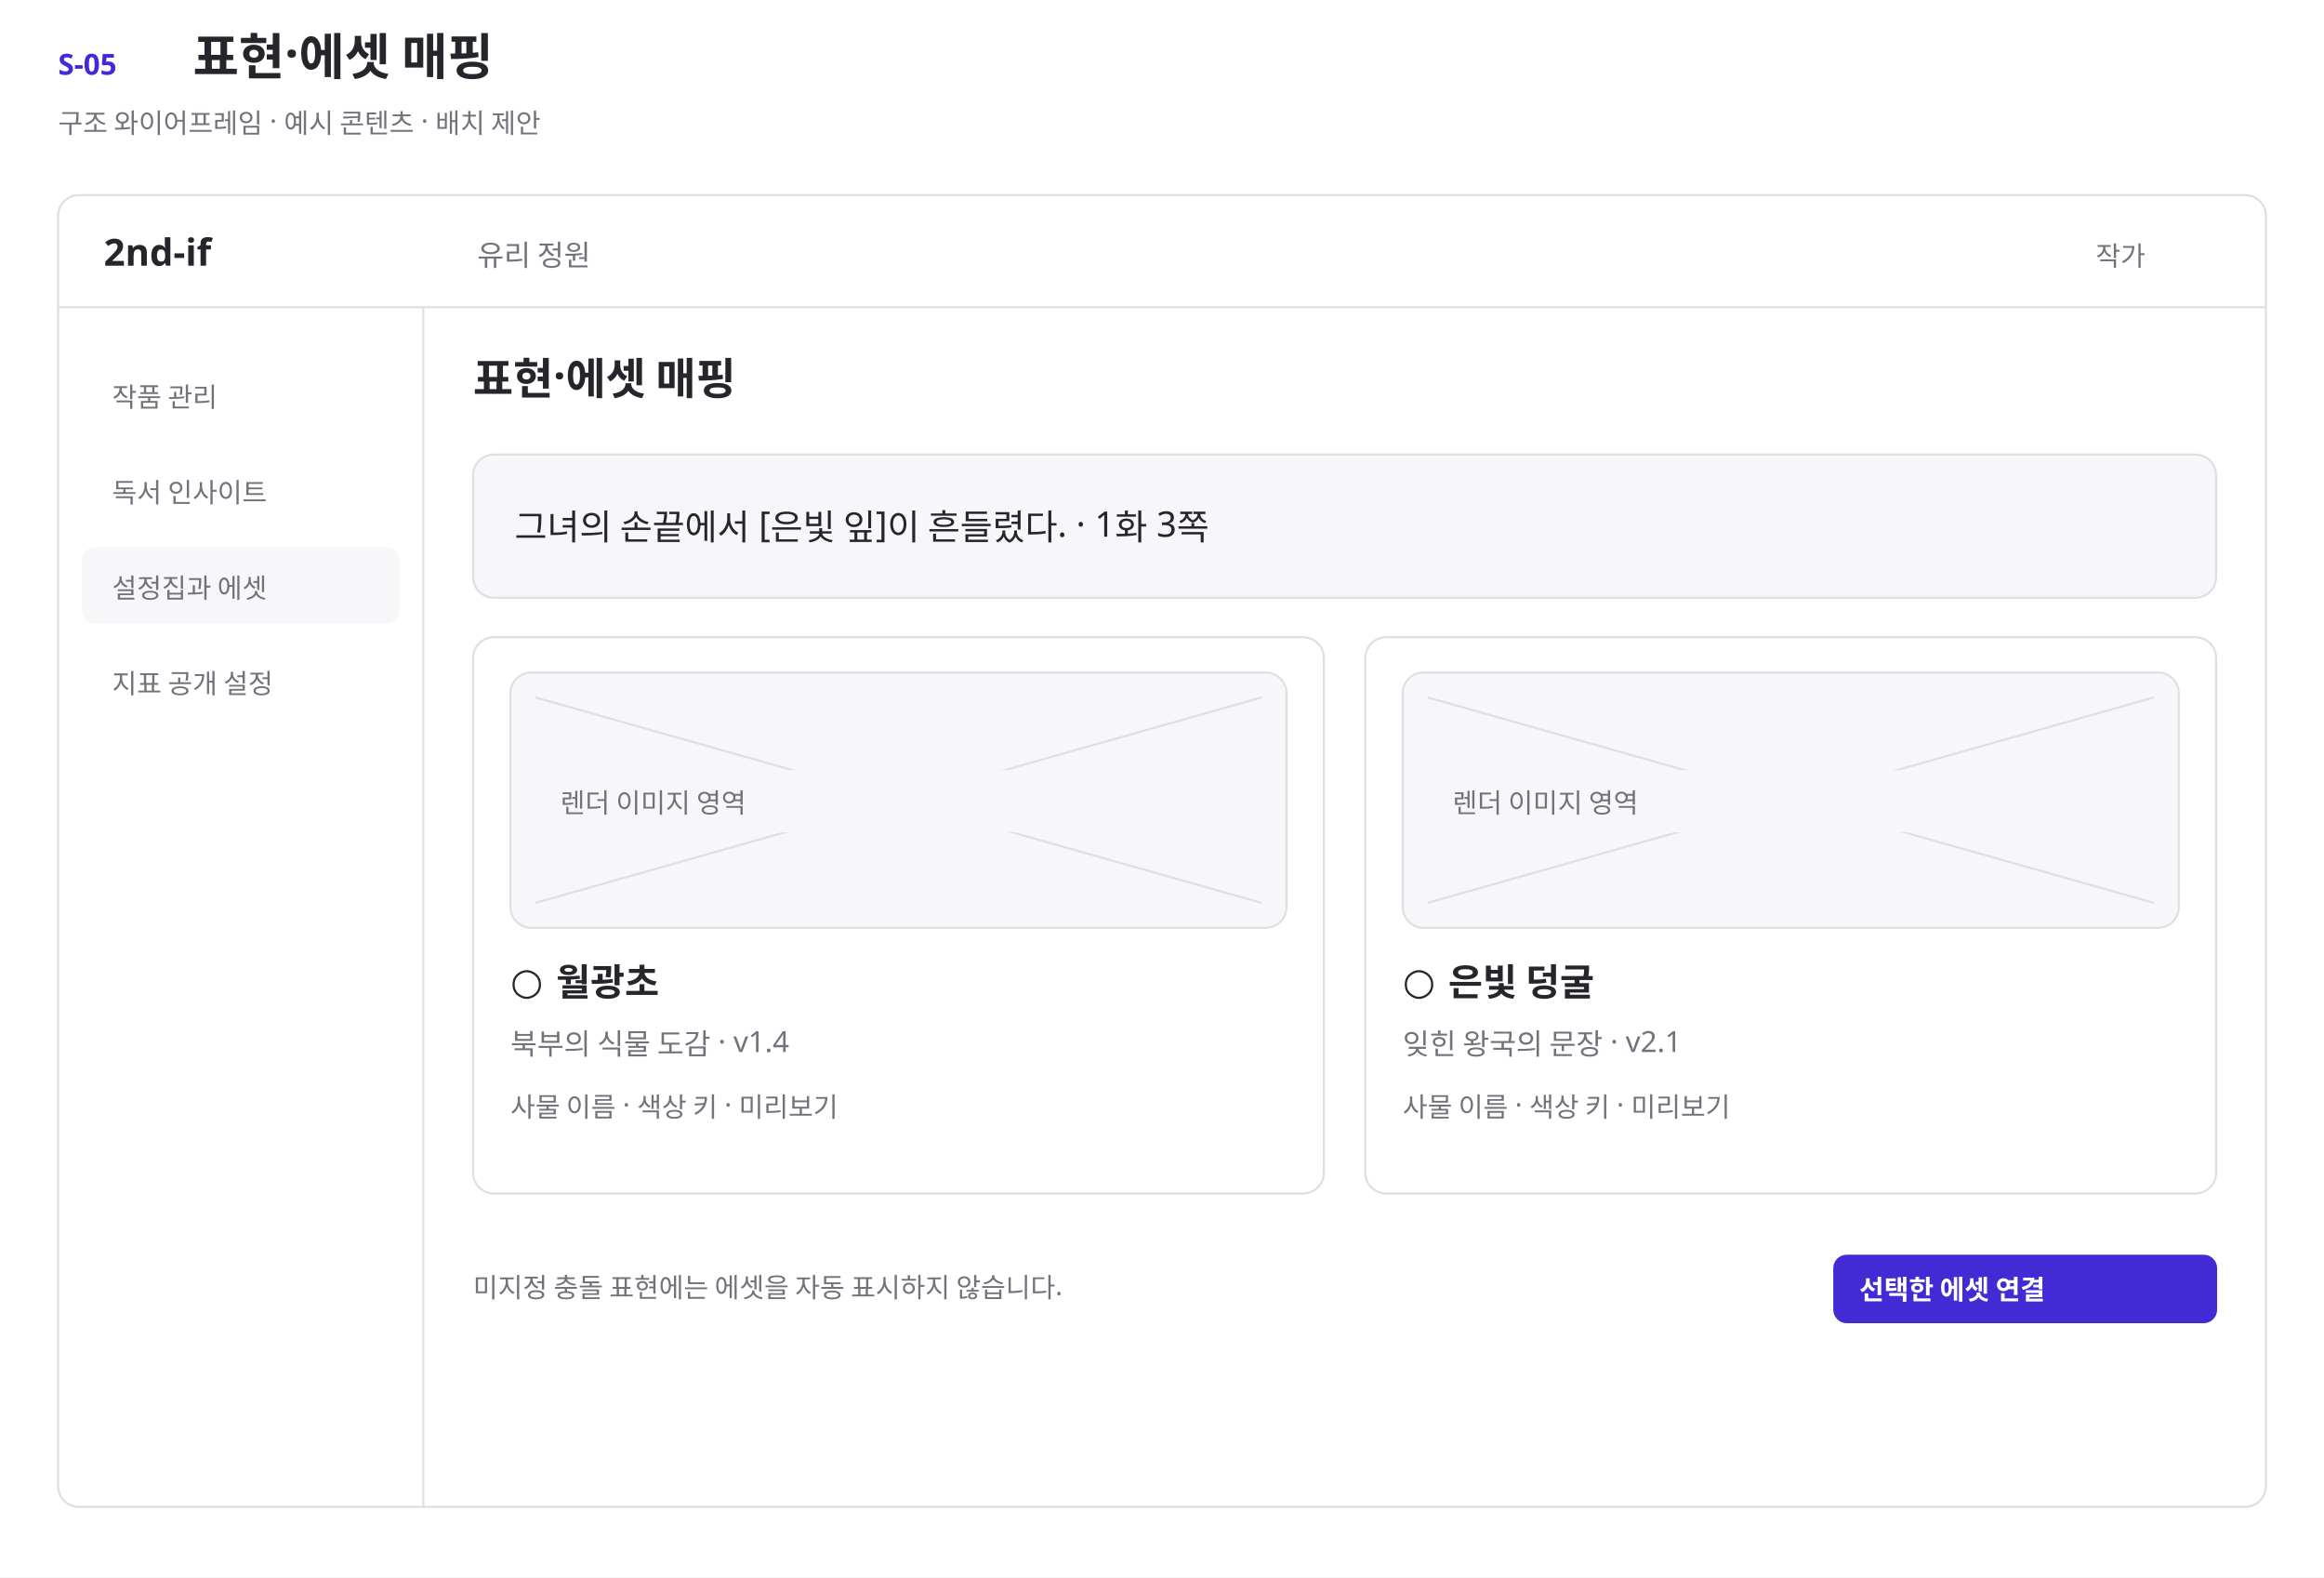
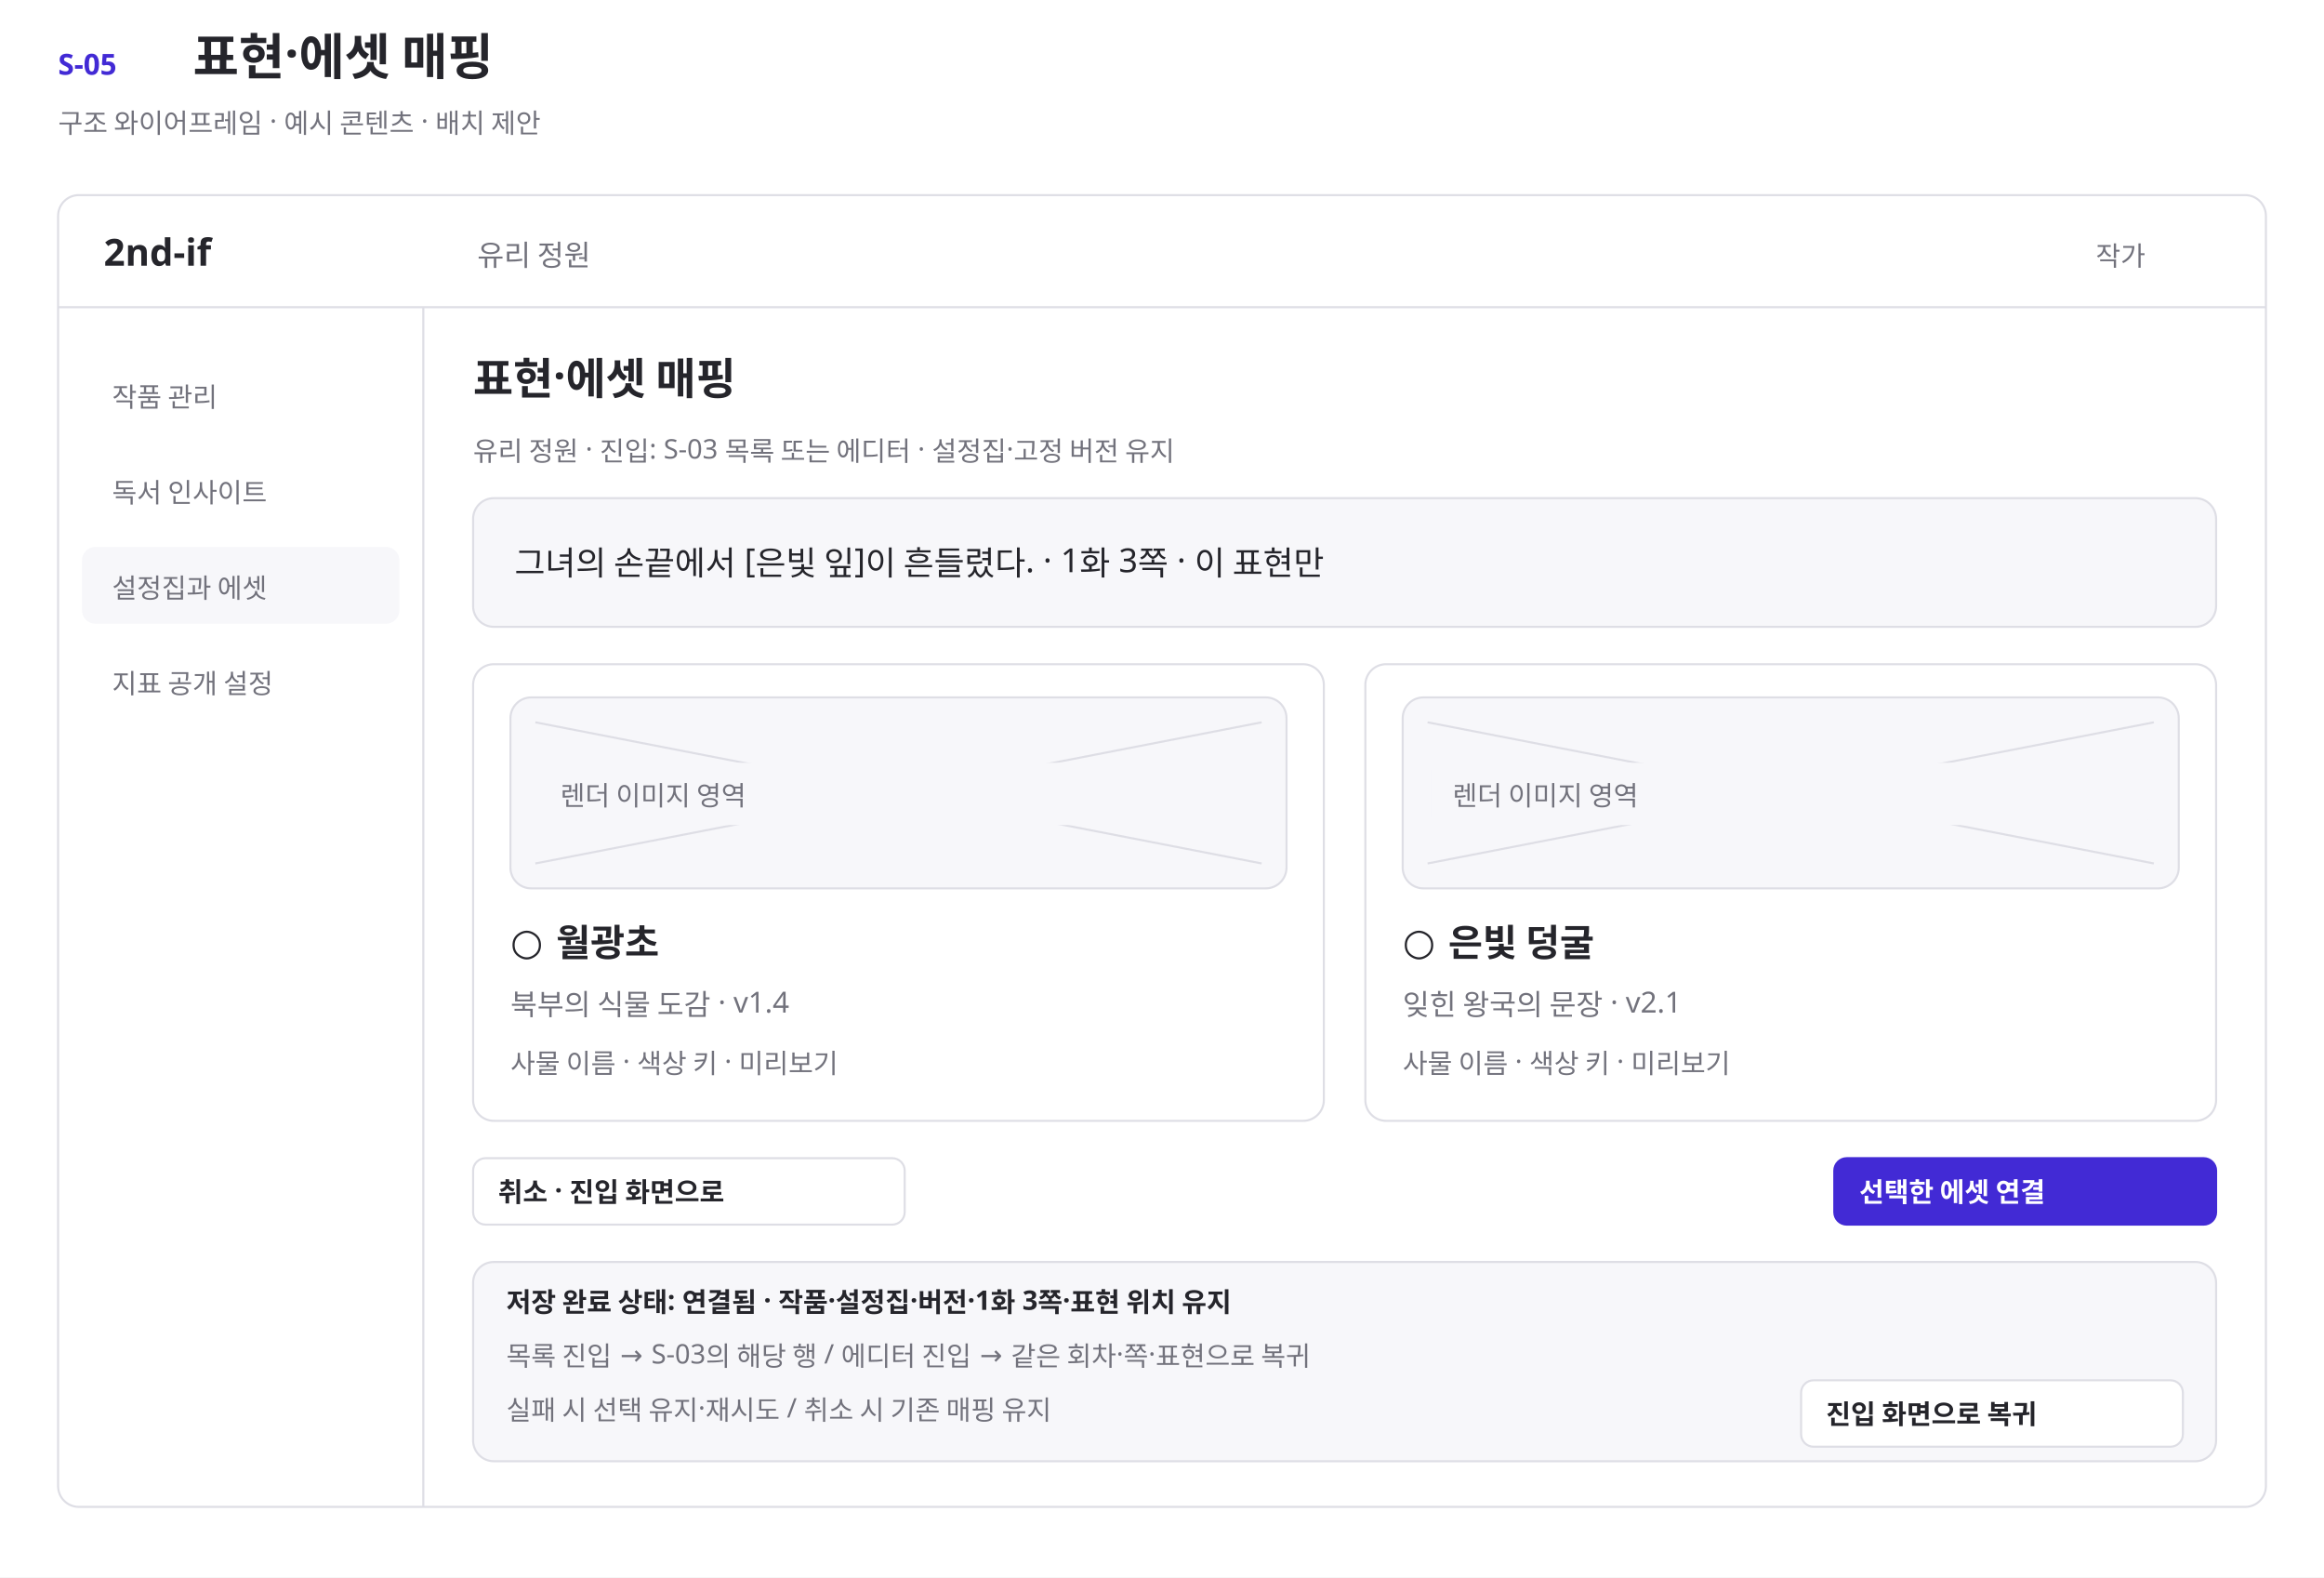
<svg xmlns="http://www.w3.org/2000/svg" width="1120" height="760" viewBox="0 0 1120 760">
  <rect width="1120" height="760" fill="white" />
  <text x="28" y="36" font-family="Apple SD Gothic Neo, sans-serif" font-size="14" font-weight="700" fill="#422ad5">S-05</text>
  <text x="93" y="36" font-family="Apple SD Gothic Neo, sans-serif" font-size="24" font-weight="700" fill="#25252b">표현·에셋 매핑</text>
  <text x="28" y="64" font-family="Apple SD Gothic Neo, sans-serif" font-size="13" font-weight="400" fill="#72727c">구조 와이어프레임 · 예시 콘텐츠 · 배치 제안</text>
  <rect x="28" y="94" width="1064" height="632" rx="10" fill="white" stroke="#dedee5" />
  <text x="50" y="128" font-family="Apple SD Gothic Neo, sans-serif" font-size="18" font-weight="700" fill="#25252b">2nd-if</text>
  <text x="230" y="128" font-family="Apple SD Gothic Neo, sans-serif" font-size="14" font-weight="400" fill="#72727c">유리 정원</text>
  <text x="1010" y="128" font-family="Apple SD Gothic Neo, sans-serif" font-size="13" font-weight="400" fill="#72727c">작가</text>
  <path d="M28 148H1092" stroke="#dedee5" />
  <path d="M204 148L204 726" stroke="#dedee5" />
  <text x="54" y="196" font-family="Apple SD Gothic Neo, sans-serif" font-size="13" font-weight="400" fill="#72727c">작품 관리</text>
  <text x="54" y="242" font-family="Apple SD Gothic Neo, sans-serif" font-size="13" font-weight="400" fill="#72727c">독서 인사이트</text>
  <rect x="40" y="264" width="152" height="36" rx="6" fill="#f7f7fa" stroke="#f7f7fa" />
  <text x="54" y="288" font-family="Apple SD Gothic Neo, sans-serif" font-size="13" font-weight="400" fill="#72727c">설정집과 에셋</text>
  <text x="54" y="334" font-family="Apple SD Gothic Neo, sans-serif" font-size="13" font-weight="400" fill="#72727c">지표 공개 설정</text>
  <text x="228" y="190" font-family="Apple SD Gothic Neo, sans-serif" font-size="21" font-weight="700" fill="#25252b">표현·에셋 매핑</text>
-   <rect x="228" y="219" width="840" height="69" rx="10" fill="#f7f7fa" stroke="#dedee5" />
-   <text x="248" y="260" font-family="Apple SD Gothic Neo, sans-serif" font-size="17" font-weight="400" fill="#25252b">그녀의 손끝에서 [은빛 잎]이 흔들렸다.  ·  1화 3쪽</text>
-   <rect x="228" y="307" width="410" height="268" rx="10" fill="white" stroke="#dedee5" />
-   <rect x="246" y="324" width="374" height="123" rx="10" fill="#f7f7fa" stroke="#dedee5" />
-   <path d="M258 336L608 435" stroke="#dedee5" />
-   <path d="M608 336L258 435" stroke="#dedee5" />
-   <rect x="260" y="371.5" width="346" height="29" rx="3" fill="#f7f7fa" stroke="#f7f7fa" />
-   <text x="270" y="391.5" font-family="Apple SD Gothic Neo, sans-serif" font-size="13" font-weight="400" fill="#72727c">렌더 이미지 영역</text>
-   <text x="246" y="479" font-family="Apple SD Gothic Neo, sans-serif" font-size="18" font-weight="700" fill="#25252b">○ 월광초</text>
-   <text x="246" y="508" font-family="Apple SD Gothic Neo, sans-serif" font-size="14" font-weight="400" fill="#72727c">북부의 식물 도감 · v1.4</text>
-   <text x="246" y="538" font-family="Apple SD Gothic Neo, sans-serif" font-size="13" font-weight="400" fill="#72727c">사물 이름 · 색상 키 · 미리보기</text>
-   <rect x="658" y="307" width="410" height="268" rx="10" fill="white" stroke="#dedee5" />
-   <rect x="676" y="324" width="374" height="123" rx="10" fill="#f7f7fa" stroke="#dedee5" />
-   <path d="M688 336L1038 435" stroke="#dedee5" />
-   <path d="M1038 336L688 435" stroke="#dedee5" />
-   <rect x="690" y="371.5" width="346" height="29" rx="3" fill="#f7f7fa" stroke="#f7f7fa" />
-   <text x="700" y="391.5" font-family="Apple SD Gothic Neo, sans-serif" font-size="13" font-weight="400" fill="#72727c">렌더 이미지 영역</text>
-   <text x="676" y="479" font-family="Apple SD Gothic Neo, sans-serif" font-size="18" font-weight="700" fill="#25252b">○ 은빛 덩굴</text>
-   <text x="676" y="508" font-family="Apple SD Gothic Neo, sans-serif" font-size="14" font-weight="400" fill="#72727c">잊힌 왕국의 문장 · v2.1</text>
-   <text x="676" y="538" font-family="Apple SD Gothic Neo, sans-serif" font-size="13" font-weight="400" fill="#72727c">사물 이름 · 색상 키 · 미리보기</text>
-   <text x="228" y="625" font-family="Apple SD Gothic Neo, sans-serif" font-size="13" font-weight="400" fill="#72727c">미지정 충돌 표현에는 에셋을 자동 표시하지 않습니다.</text>
-   <rect x="884" y="605" width="184" height="32" rx="6" fill="#422ad5" stroke="#422ad5" />
-   <text x="896" y="626" font-family="Apple SD Gothic Neo, sans-serif" font-size="13" font-weight="700" fill="white">선택한 에셋 연결</text>
+   <text x="228" y="222" font-family="Apple SD Gothic Neo, sans-serif" font-size="13" font-weight="400" fill="#72727c">유리 정원 · 진입: S-03 목록 또는 에디터 · 설정집·고정 버전 유지</text>
+   <rect x="228" y="240" width="840" height="62" rx="10" fill="#f7f7fa" stroke="#dedee5" />
+   <text x="248" y="277" font-family="Apple SD Gothic Neo, sans-serif" font-size="16" font-weight="400" fill="#25252b">그녀의 손끝에서 [은빛 잎]이 흔들렸다.  ·  1화 3쪽 · 이 표현만</text>
+   <rect x="228" y="320" width="410" height="220" rx="10" fill="white" stroke="#dedee5" />
+   <rect x="246" y="336" width="374" height="92" rx="10" fill="#f7f7fa" stroke="#dedee5" />
+   <path d="M258 348L608 416" stroke="#dedee5" />
+   <path d="M608 348L258 416" stroke="#dedee5" />
+   <rect x="260" y="368.0" width="346" height="29" rx="3" fill="#f7f7fa" stroke="#f7f7fa" />
+   <text x="270" y="388.0" font-family="Apple SD Gothic Neo, sans-serif" font-size="13" font-weight="400" fill="#72727c">렌더 이미지 영역</text>
+   <text x="246" y="460" font-family="Apple SD Gothic Neo, sans-serif" font-size="18" font-weight="700" fill="#25252b">○ 월광초</text>
+   <text x="246" y="489" font-family="Apple SD Gothic Neo, sans-serif" font-size="14" font-weight="400" fill="#72727c">북부의 식물 도감 · v1.4</text>
+   <text x="246" y="517" font-family="Apple SD Gothic Neo, sans-serif" font-size="13" font-weight="400" fill="#72727c">사물 이름 · 색상 키 · 미리보기</text>
+   <rect x="658" y="320" width="410" height="220" rx="10" fill="white" stroke="#dedee5" />
+   <rect x="676" y="336" width="374" height="92" rx="10" fill="#f7f7fa" stroke="#dedee5" />
+   <path d="M688 348L1038 416" stroke="#dedee5" />
+   <path d="M1038 348L688 416" stroke="#dedee5" />
+   <rect x="690" y="368.0" width="346" height="29" rx="3" fill="#f7f7fa" stroke="#f7f7fa" />
+   <text x="700" y="388.0" font-family="Apple SD Gothic Neo, sans-serif" font-size="13" font-weight="400" fill="#72727c">렌더 이미지 영역</text>
+   <text x="676" y="460" font-family="Apple SD Gothic Neo, sans-serif" font-size="18" font-weight="700" fill="#25252b">○ 은빛 덩굴</text>
+   <text x="676" y="489" font-family="Apple SD Gothic Neo, sans-serif" font-size="14" font-weight="400" fill="#72727c">잊힌 왕국의 문장 · v2.1</text>
+   <text x="676" y="517" font-family="Apple SD Gothic Neo, sans-serif" font-size="13" font-weight="400" fill="#72727c">사물 이름 · 색상 키 · 미리보기</text>
+   <rect x="228" y="558" width="208" height="32" rx="6" fill="white" stroke="#dedee5" />
+   <text x="240" y="579" font-family="Apple SD Gothic Neo, sans-serif" font-size="13" font-weight="700" fill="#25252b">취소 · 진입 화면으로</text>
+   <rect x="884" y="558" width="184" height="32" rx="6" fill="#422ad5" stroke="#422ad5" />
+   <text x="896" y="579" font-family="Apple SD Gothic Neo, sans-serif" font-size="13" font-weight="700" fill="white">선택한 에셋 연결</text>
+   <rect x="228" y="608" width="840" height="96" rx="10" fill="#f7f7fa" stroke="#dedee5" />
+   <text x="244" y="632" font-family="Apple SD Gothic Neo, sans-serif" font-size="13" font-weight="700" fill="#25252b">저장 완료 상태: 연결됨 · 작품·설정집·버전·1화 3쪽·표현 위치 유지</text>
+   <text x="244" y="658" font-family="Apple SD Gothic Neo, sans-serif" font-size="13" font-weight="400" fill="#72727c">목록 진입 → S-03의 해당 행 / 에디터 진입 → 같은 회차·쪽·표현으로 복귀</text>
+   <text x="244" y="684" font-family="Apple SD Gothic Neo, sans-serif" font-size="13" font-weight="400" fill="#72727c">실패 시 선택 유지·재시도 / 취소 시 기존 매핑 유지</text>
+   <rect x="868" y="665" width="184" height="32" rx="6" fill="white" stroke="#dedee5" />
+   <text x="880" y="686" font-family="Apple SD Gothic Neo, sans-serif" font-size="13" font-weight="700" fill="#25252b">진입 화면으로 복귀</text>
</svg>
